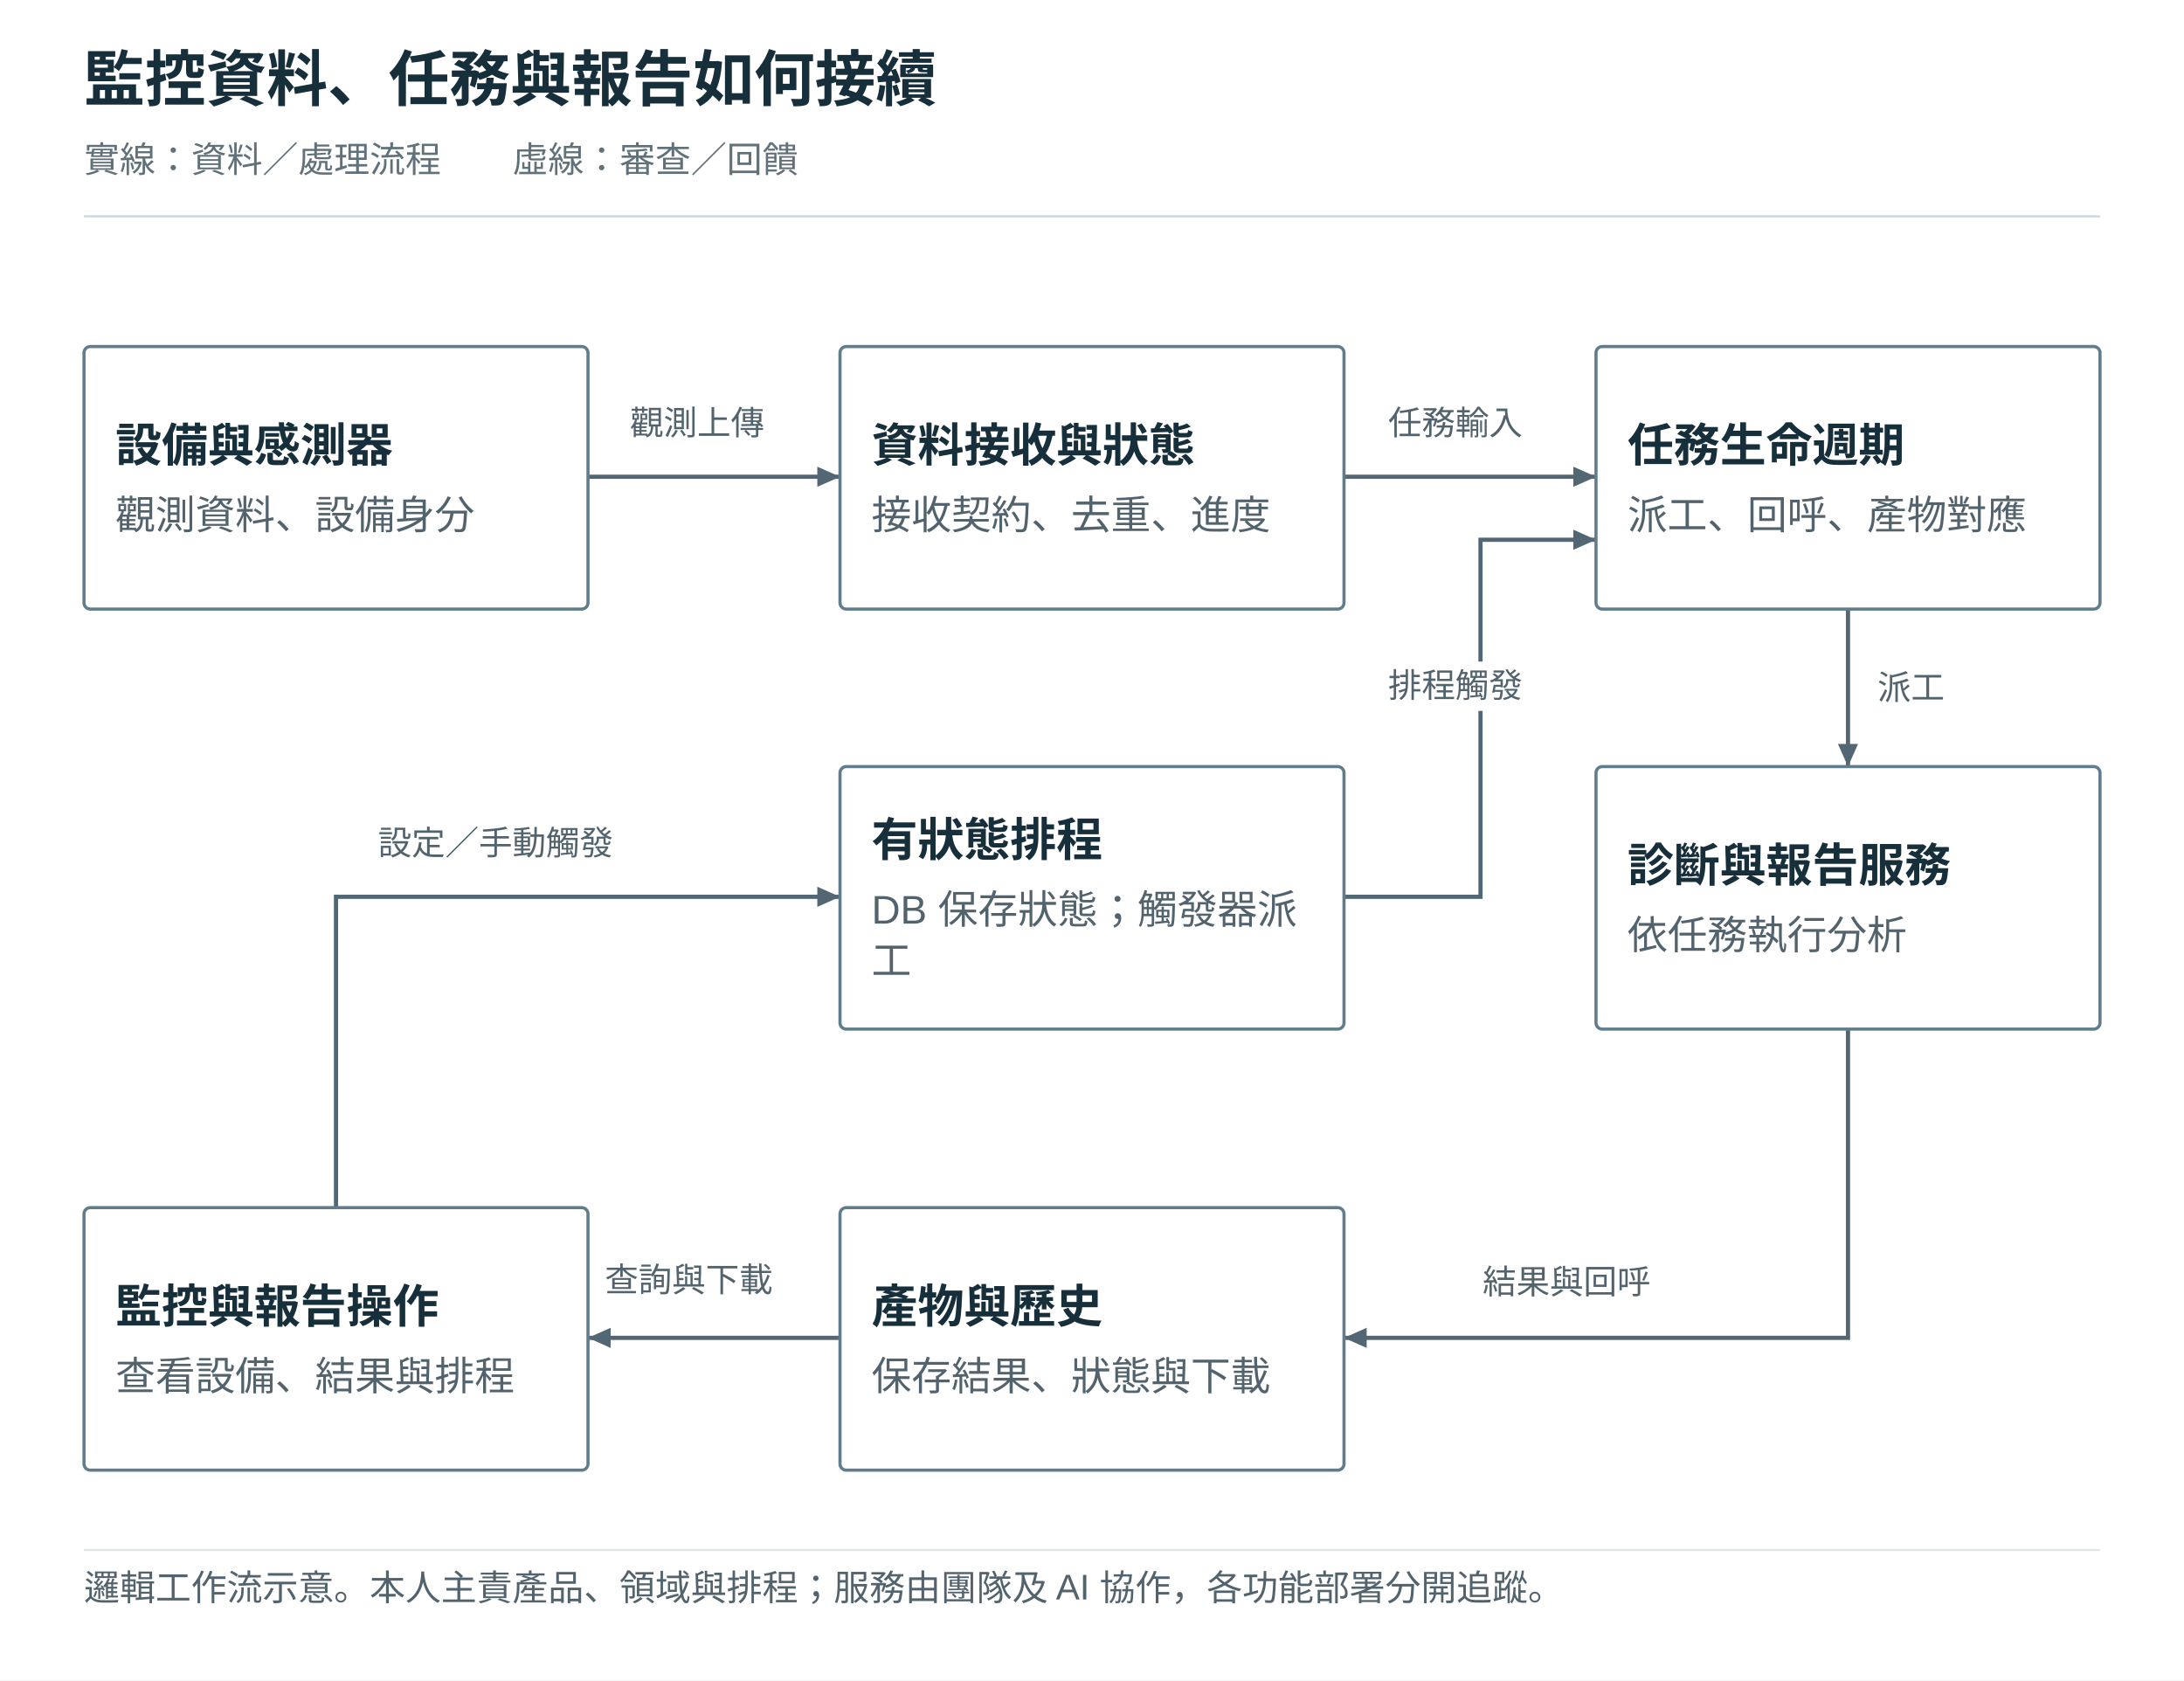
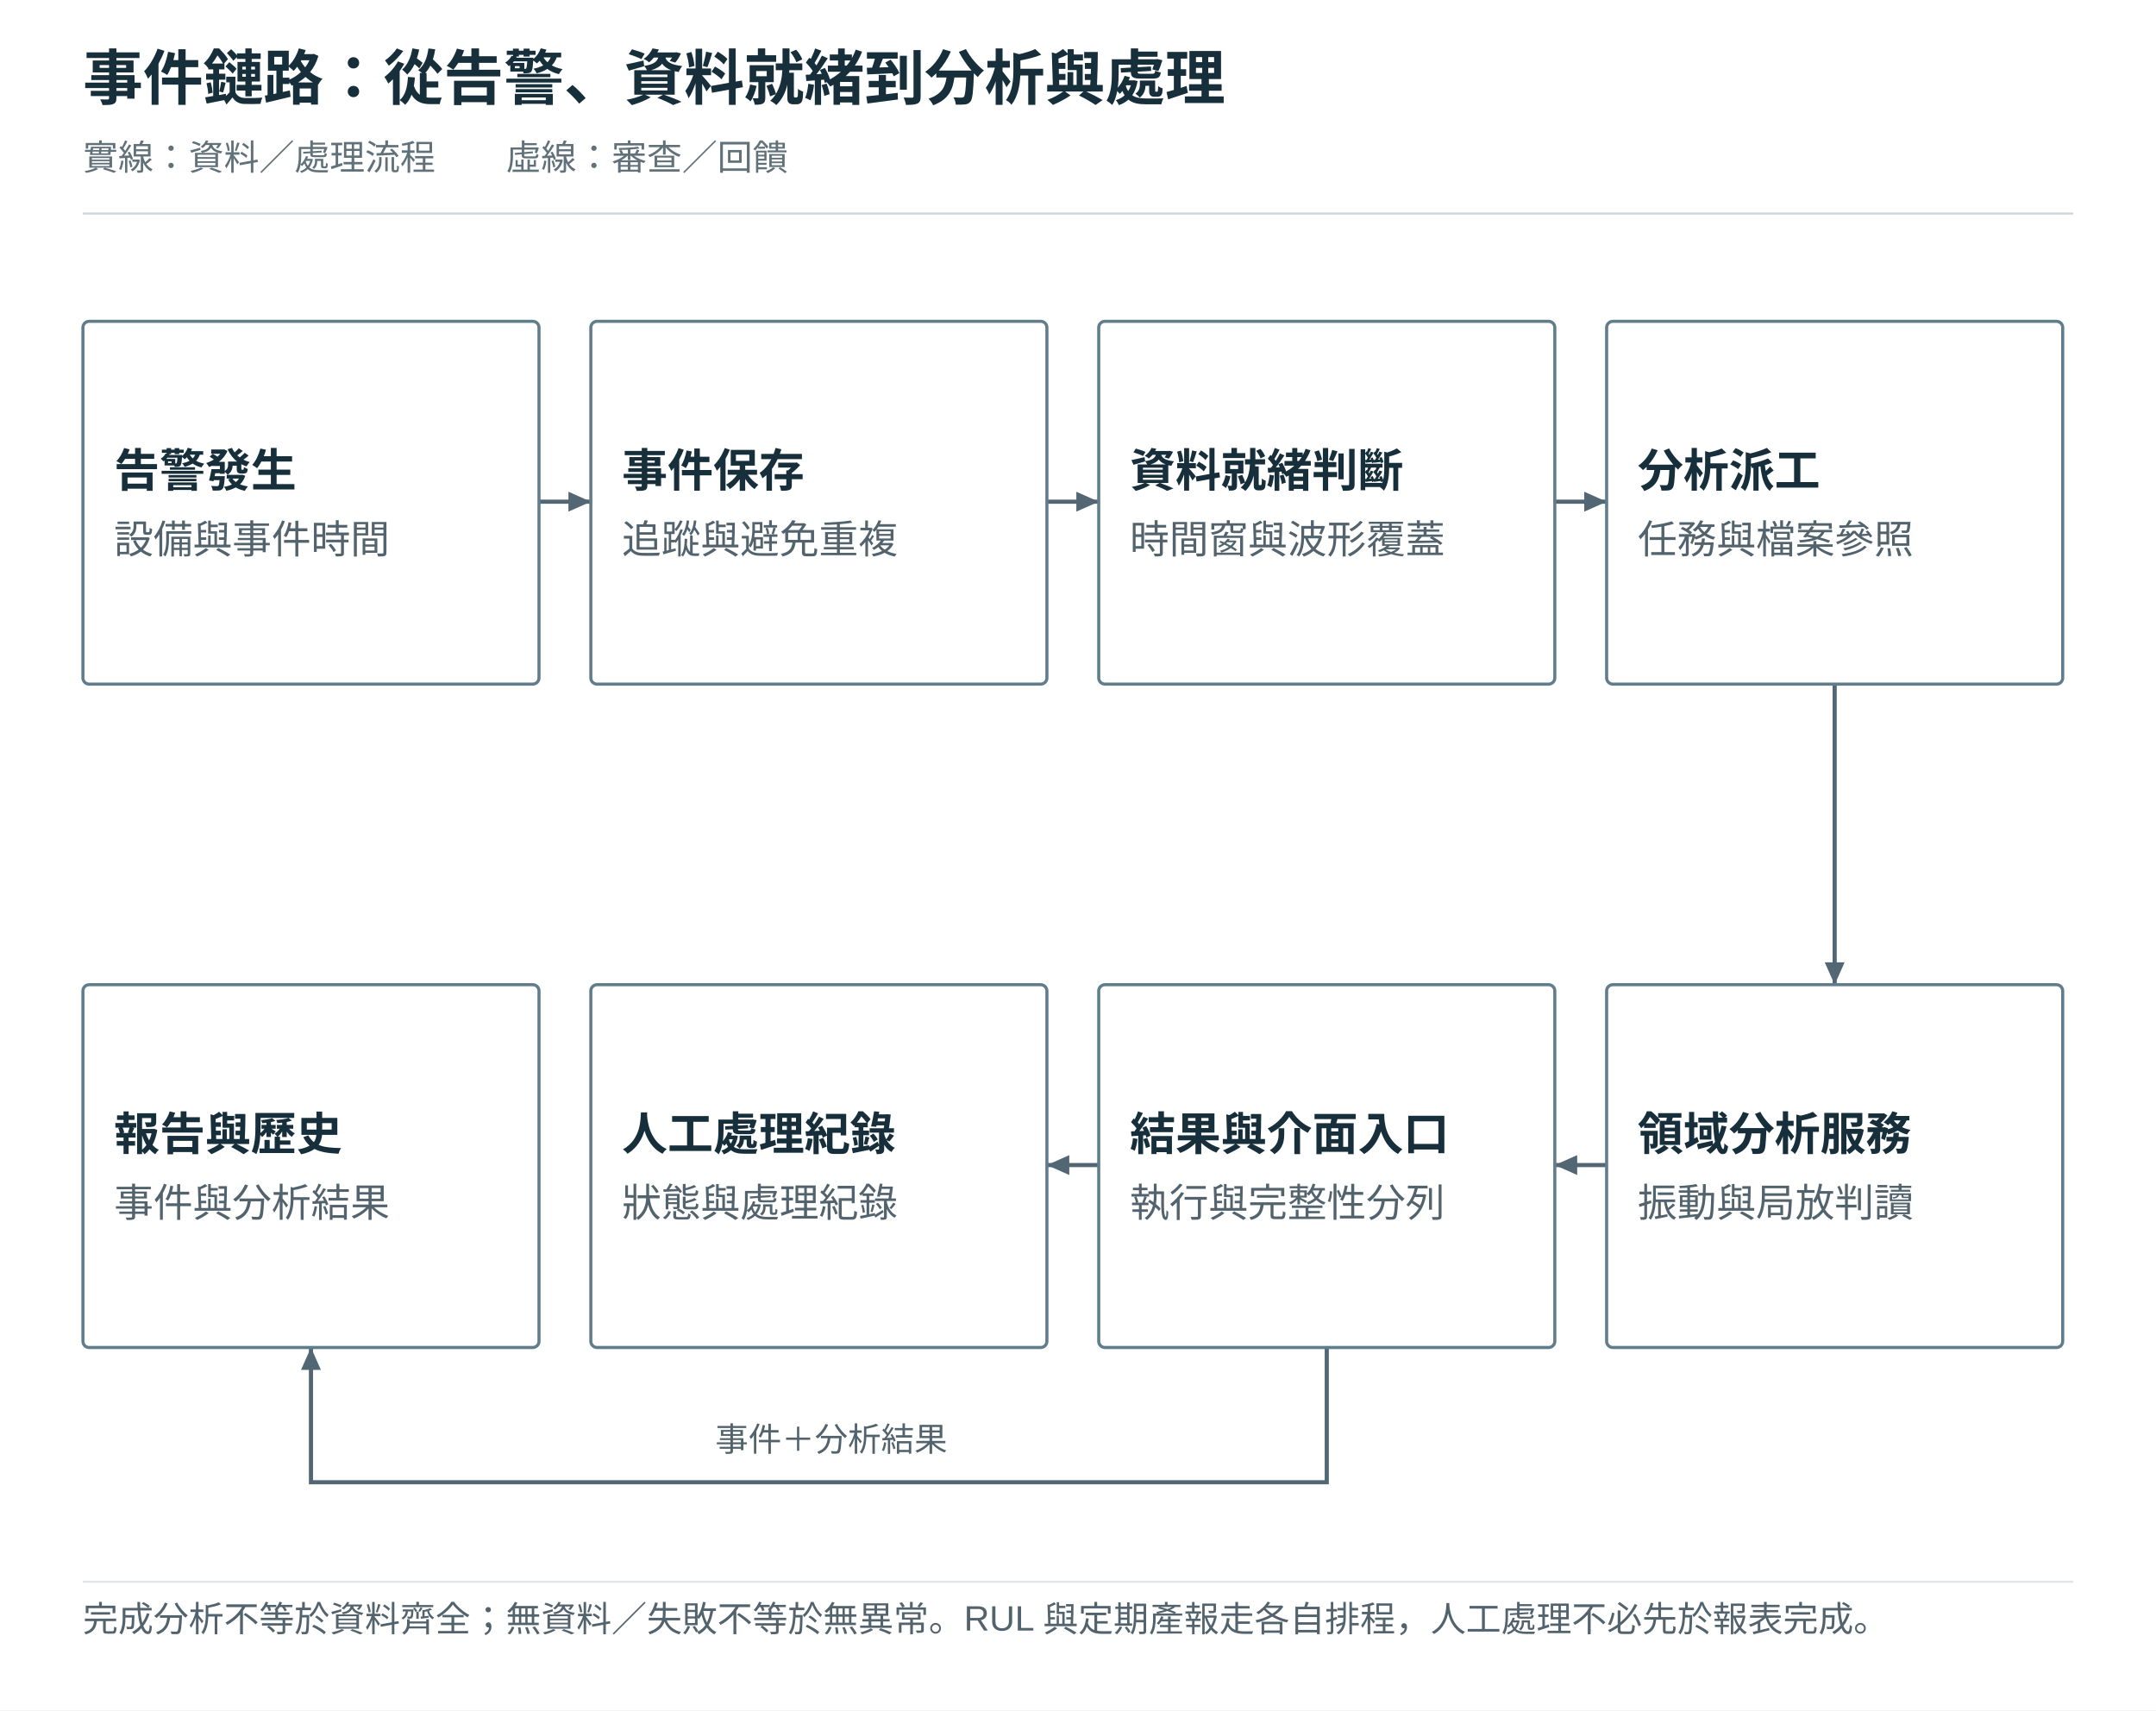
- <svg xmlns="http://www.w3.org/2000/svg" viewBox="0 0 1040 800" role="img" aria-labelledby="title desc" lang="zh-Hant">
+ <svg xmlns="http://www.w3.org/2000/svg" viewBox="0 0 1040 825" role="img" aria-labelledby="title desc" lang="zh-Hant">
  <defs>
    <marker id="harbor-ai-flow-zh" viewBox="0 0 10 10" refX="9" refY="5" markerWidth="6" markerHeight="6" orient="auto">
      <path d="M0 1L9 5L0 9Z" fill="#526773" />
    </marker>
  </defs>
-   <rect width="1040" height="800" fill="#fff" />
+   <rect width="1040" height="825" fill="#fff" />
  <g font-family="Arial,Microsoft JhengHei,sans-serif">
    <text x="40" y="48" fill="#172e3b" font-size="29" font-weight="600">
-       <tspan x="40" dy="0">監控資料、任務與報告如何接續</tspan>
+       <tspan x="40" dy="0">事件鏈路：從告警、資料就緒到分析與處理</tspan>
    </text>
    <text x="40" y="82" fill="#61717a" font-size="17">
      <tspan x="40" dy="0">實線：資料／處理流程　　虛線：審查／回饋</tspan>
    </text>
    <path d="M40 103H1000" stroke="#ccd5da" />
-     <path d="M280 227H400" fill="none" stroke="#526773" stroke-width="2" marker-end="url(#harbor-ai-flow-zh)" />
-     <path d="M640 227H760" fill="none" stroke="#526773" stroke-width="2" marker-end="url(#harbor-ai-flow-zh)" />
-     <path d="M640 427H705V257H760" fill="none" stroke="#526773" stroke-width="2" marker-end="url(#harbor-ai-flow-zh)" />
-     <path d="M880 290V365" fill="none" stroke="#526773" stroke-width="2" marker-end="url(#harbor-ai-flow-zh)" />
-     <path d="M880 490V637H640" fill="none" stroke="#526773" stroke-width="2" marker-end="url(#harbor-ai-flow-zh)" />
-     <path d="M400 637H280" fill="none" stroke="#526773" stroke-width="2" marker-end="url(#harbor-ai-flow-zh)" />
-     <path d="M160 575V427H400" fill="none" stroke="#526773" stroke-width="2" marker-end="url(#harbor-ai-flow-zh)" />
-     <rect x="40" y="165" width="240" height="125" rx="3" fill="#fff" stroke="#617d8c" stroke-width="1.5" />
-     <text x="55" y="219.76" fill="#172e3b" font-size="22" font-weight="600">
-       <tspan x="55" dy="0">設備與感測器</tspan>
+     <path d="M260 242H285" fill="none" stroke="#526773" stroke-width="2" marker-end="url(#harbor-ai-flow-zh)" />
+     <path d="M505 242H530" fill="none" stroke="#526773" stroke-width="2" marker-end="url(#harbor-ai-flow-zh)" />
+     <path d="M750 242H775" fill="none" stroke="#526773" stroke-width="2" marker-end="url(#harbor-ai-flow-zh)" />
+     <path d="M885 330V475" fill="none" stroke="#526773" stroke-width="2" marker-end="url(#harbor-ai-flow-zh)" />
+     <path d="M775 562H750" fill="none" stroke="#526773" stroke-width="2" marker-end="url(#harbor-ai-flow-zh)" />
+     <path d="M530 562H505" fill="none" stroke="#526773" stroke-width="2" marker-end="url(#harbor-ai-flow-zh)" />
+     <path d="M640 650V715H150V650" fill="none" stroke="#526773" stroke-width="2" marker-end="url(#harbor-ai-flow-zh)" />
+     <rect x="40" y="155" width="220" height="175" rx="3" fill="#fff" stroke="#617d8c" stroke-width="1.5" />
+     <text x="55" y="234.76" fill="#172e3b" font-size="22" font-weight="600">
+       <tspan x="55" dy="0">告警發生</tspan>
    </text>
-     <text x="55" y="251.92" fill="#52636d" font-size="19">
-       <tspan x="55" dy="0">觀測資料、設備身分</tspan>
+     <text x="55" y="266.92" fill="#52636d" font-size="19">
+       <tspan x="55" dy="0">設備與事件時間</tspan>
    </text>
-     <rect x="400" y="165" width="240" height="125" rx="3" fill="#fff" stroke="#617d8c" stroke-width="1.5" />
-     <text x="415" y="219.76" fill="#172e3b" font-size="22" font-weight="600">
-       <tspan x="415" dy="0">資料接收與狀態</tspan>
+     <rect x="285" y="155" width="220" height="175" rx="3" fill="#fff" stroke="#617d8c" stroke-width="1.5" />
+     <text x="300" y="234.76" fill="#172e3b" font-size="22" font-weight="600">
+       <tspan x="300" dy="0">事件保存</tspan>
    </text>
-     <text x="415" y="251.92" fill="#52636d" font-size="19">
-       <tspan x="415" dy="0">接收契約、去重、進度</tspan>
+     <text x="300" y="266.92" fill="#52636d" font-size="19">
+       <tspan x="300" dy="0">追蹤與避免重複</tspan>
    </text>
-     <rect x="760" y="165" width="240" height="125" rx="3" fill="#fff" stroke="#617d8c" stroke-width="1.5" />
-     <text x="775" y="219.76" fill="#172e3b" font-size="22" font-weight="600">
-       <tspan x="775" dy="0">任務生命週期</tspan>
+     <rect x="530" y="155" width="220" height="175" rx="3" fill="#fff" stroke="#617d8c" stroke-width="1.5" />
+     <text x="545" y="234.76" fill="#172e3b" font-size="22" font-weight="600">
+       <tspan x="545" dy="0">資料就緒判斷</tspan>
    </text>
-     <text x="775" y="251.92" fill="#52636d" font-size="19">
-       <tspan x="775" dy="0">派工、回呼、產物對應</tspan>
+     <text x="545" y="266.92" fill="#52636d" font-size="19">
+       <tspan x="545" dy="0">時間窗與波形覆蓋</tspan>
    </text>
-     <rect x="400" y="365" width="240" height="125" rx="3" fill="#fff" stroke="#617d8c" stroke-width="1.5" />
-     <text x="415" y="407.6" fill="#172e3b" font-size="22" font-weight="600">
-       <tspan x="415" dy="0">有狀態排程</tspan>
+     <rect x="775" y="155" width="220" height="175" rx="3" fill="#fff" stroke="#617d8c" stroke-width="1.5" />
+     <text x="790" y="234.76" fill="#172e3b" font-size="22" font-weight="600">
+       <tspan x="790" dy="0">分析派工</tspan>
    </text>
-     <text x="415" y="439.76" fill="#52636d" font-size="19">
-       <tspan x="415" dy="0">DB 保存狀態；觸發器派</tspan>
-       <tspan x="415" dy="24.32">工</tspan>
+     <text x="790" y="266.92" fill="#52636d" font-size="19">
+       <tspan x="790" dy="0">任務與檔案參照</tspan>
    </text>
-     <rect x="760" y="365" width="240" height="125" rx="3" fill="#fff" stroke="#617d8c" stroke-width="1.5" />
-     <text x="775" y="419.76" fill="#172e3b" font-size="22" font-weight="600">
-       <tspan x="775" dy="0">診斷與報告服務</tspan>
+     <rect x="40" y="475" width="220" height="175" rx="3" fill="#fff" stroke="#617d8c" stroke-width="1.5" />
+     <text x="55" y="554.76" fill="#172e3b" font-size="22" font-weight="600">
+       <tspan x="55" dy="0">報告與歷史</tspan>
    </text>
-     <text x="775" y="451.92" fill="#52636d" font-size="19">
-       <tspan x="775" dy="0">依任務執行分析</tspan>
+     <text x="55" y="586.92" fill="#52636d" font-size="19">
+       <tspan x="55" dy="0">事件與分析結果</tspan>
    </text>
-     <rect x="400" y="575" width="240" height="125" rx="3" fill="#fff" stroke="#617d8c" stroke-width="1.5" />
-     <text x="415" y="629.76" fill="#172e3b" font-size="22" font-weight="600">
-       <tspan x="415" dy="0">產物與歷史</tspan>
+     <rect x="285" y="475" width="220" height="175" rx="3" fill="#fff" stroke="#617d8c" stroke-width="1.5" />
+     <text x="300" y="554.76" fill="#172e3b" font-size="22" font-weight="600">
+       <tspan x="300" dy="0">人工處理紀錄</tspan>
    </text>
-     <text x="415" y="661.92" fill="#52636d" font-size="19">
-       <tspan x="415" dy="0">保存結果、狀態與下載</tspan>
+     <text x="300" y="586.92" fill="#52636d" font-size="19">
+       <tspan x="300" dy="0">狀態與處理紀錄</tspan>
    </text>
-     <rect x="40" y="575" width="240" height="125" rx="3" fill="#fff" stroke="#617d8c" stroke-width="1.5" />
-     <text x="55" y="629.76" fill="#172e3b" font-size="22" font-weight="600">
-       <tspan x="55" dy="0">監控與報告操作</tspan>
+     <rect x="530" y="475" width="220" height="175" rx="3" fill="#fff" stroke="#617d8c" stroke-width="1.5" />
+     <text x="545" y="554.76" fill="#172e3b" font-size="22" font-weight="600">
+       <tspan x="545" dy="0">結果與介面入口</tspan>
    </text>
-     <text x="55" y="661.92" fill="#52636d" font-size="19">
-       <tspan x="55" dy="0">查看設備、結果與排程</tspan>
+     <text x="545" y="586.92" fill="#52636d" font-size="19">
+       <tspan x="545" dy="0">執行與完整性分列</tspan>
    </text>
-     <rect x="296" y="190" width="76" height="23.48" fill="#fff" />
-     <text x="300" y="207" fill="#52636d" font-size="16">
-       <tspan x="300" dy="0">觀測上傳</tspan>
+     <rect x="775" y="475" width="220" height="175" rx="3" fill="#fff" stroke="#617d8c" stroke-width="1.5" />
+     <text x="790" y="554.76" fill="#172e3b" font-size="22" font-weight="600">
+       <tspan x="790" dy="0">領域分析服務</tspan>
    </text>
-     <rect x="657" y="190" width="76" height="23.48" fill="#fff" />
-     <text x="661" y="207" fill="#52636d" font-size="16">
-       <tspan x="661" dy="0">任務輸入</tspan>
+     <text x="790" y="586.92" fill="#52636d" font-size="19">
+       <tspan x="790" dy="0">振動與局放判讀</tspan>
    </text>
-     <rect x="657" y="315" width="76" height="23.48" fill="#fff" />
-     <text x="661" y="332" fill="#52636d" font-size="16">
-       <tspan x="661" dy="0">排程觸發</tspan>
+     <rect x="341" y="683" width="114.4" height="23.48" fill="#fff" />
+     <text x="345" y="700" fill="#52636d" font-size="16">
+       <tspan x="345" dy="0">事件＋分析結果</tspan>
    </text>
-     <rect x="890" y="316" width="44" height="23.48" fill="#fff" />
-     <text x="894" y="333" fill="#52636d" font-size="16">
-       <tspan x="894" dy="0">派工</tspan>
-     </text>
-     <rect x="702" y="599" width="92" height="23.48" fill="#fff" />
-     <text x="706" y="616" fill="#52636d" font-size="16">
-       <tspan x="706" dy="0">結果與回呼</tspan>
-     </text>
-     <rect x="284" y="598" width="92" height="23.48" fill="#fff" />
-     <text x="288" y="615" fill="#52636d" font-size="16">
-       <tspan x="288" dy="0">查詢與下載</tspan>
-     </text>
-     <rect x="176" y="390" width="114.4" height="23.48" fill="#fff" />
-     <text x="180" y="407" fill="#52636d" font-size="16">
-       <tspan x="180" dy="0">設定／手動觸發</tspan>
-     </text>
-     <path d="M40 738H1000" stroke="#e0e5e8" />
-     <text x="40" y="762" fill="#52636d" font-size="17">
-       <tspan x="40" dy="0">邏輯工作流示意。本人主責產品、領域與排程；服務由團隊及 AI 協作，各功能部署分開追蹤。</tspan>
+     <path d="M40 763H1000" stroke="#e0e5e8" />
+     <text x="40" y="787" fill="#52636d" font-size="17">
+       <tspan x="40" dy="0">完成分析不等於資料齊全；無資料／失敗不等於無異常。RUL 與定期產報走各自排程，人工處理不必先於報表完成。</tspan>
    </text>
  </g>
</svg>
